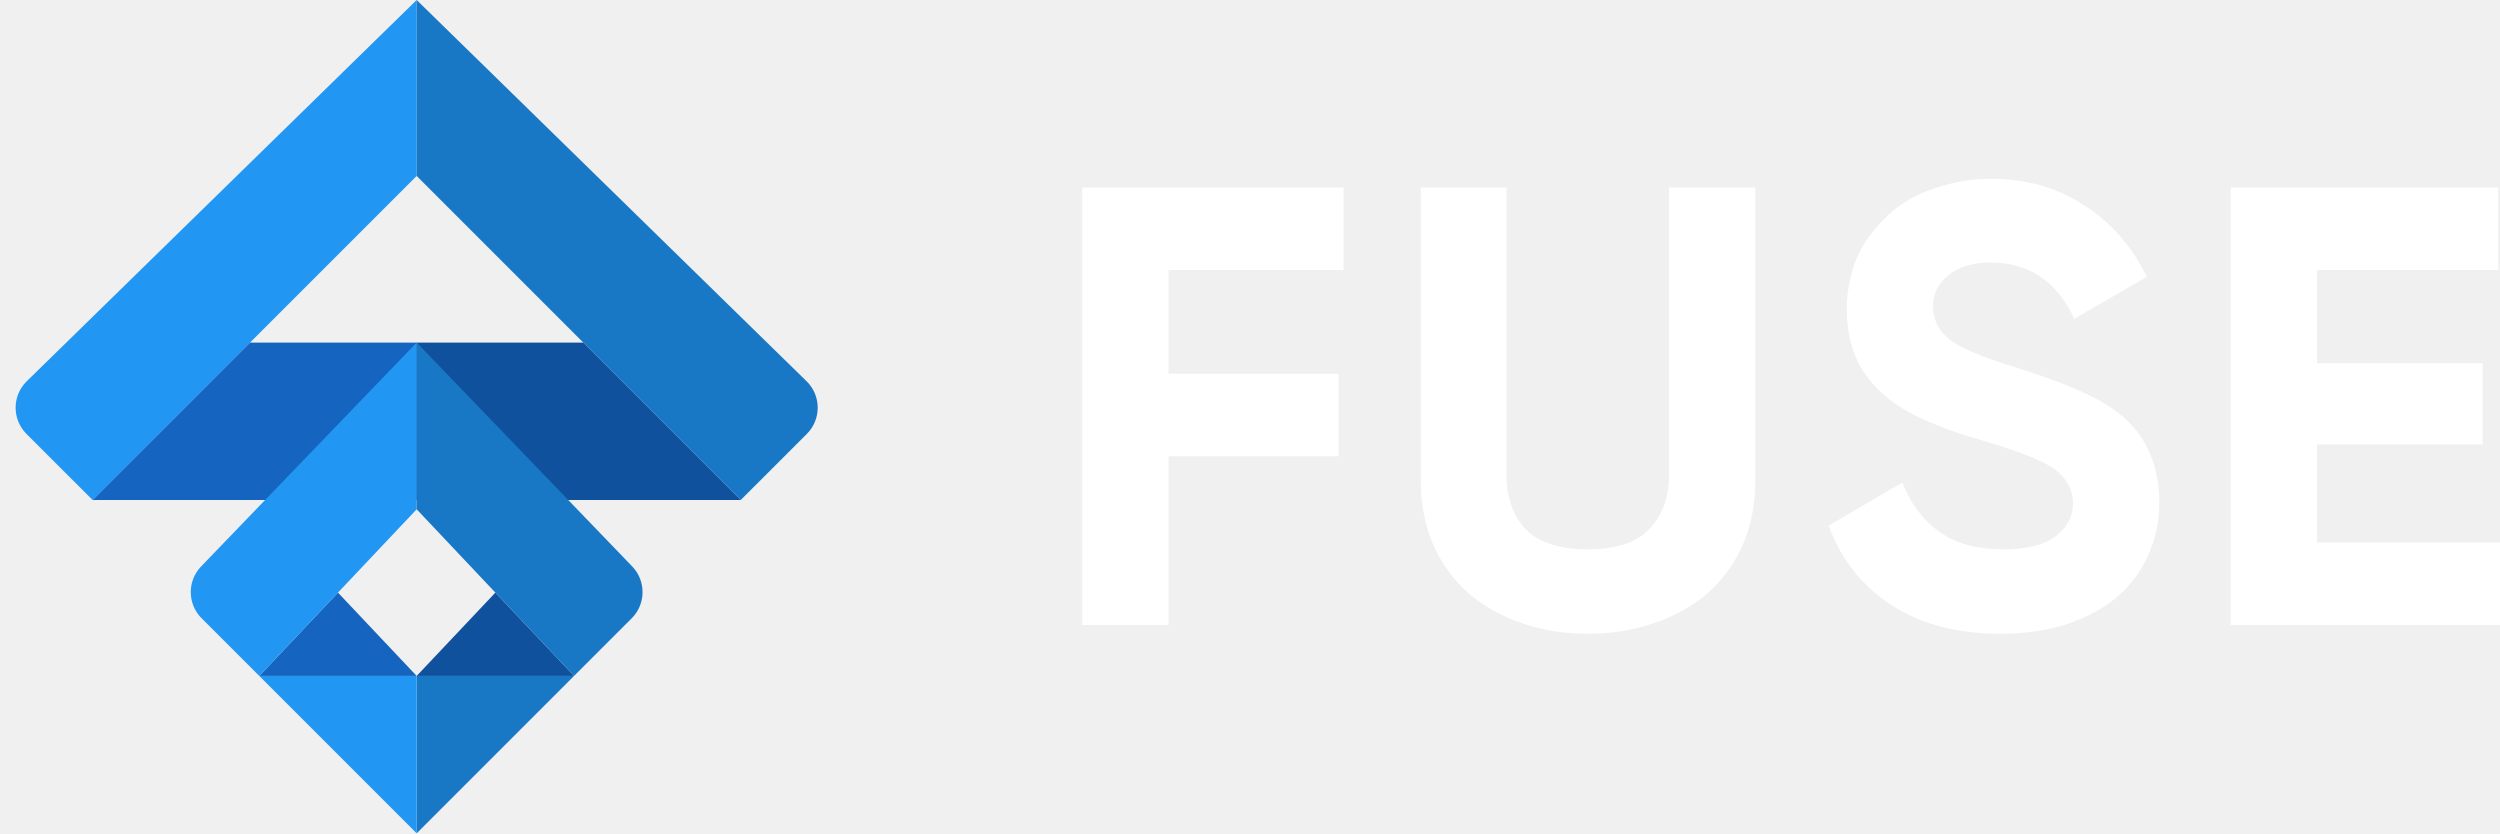
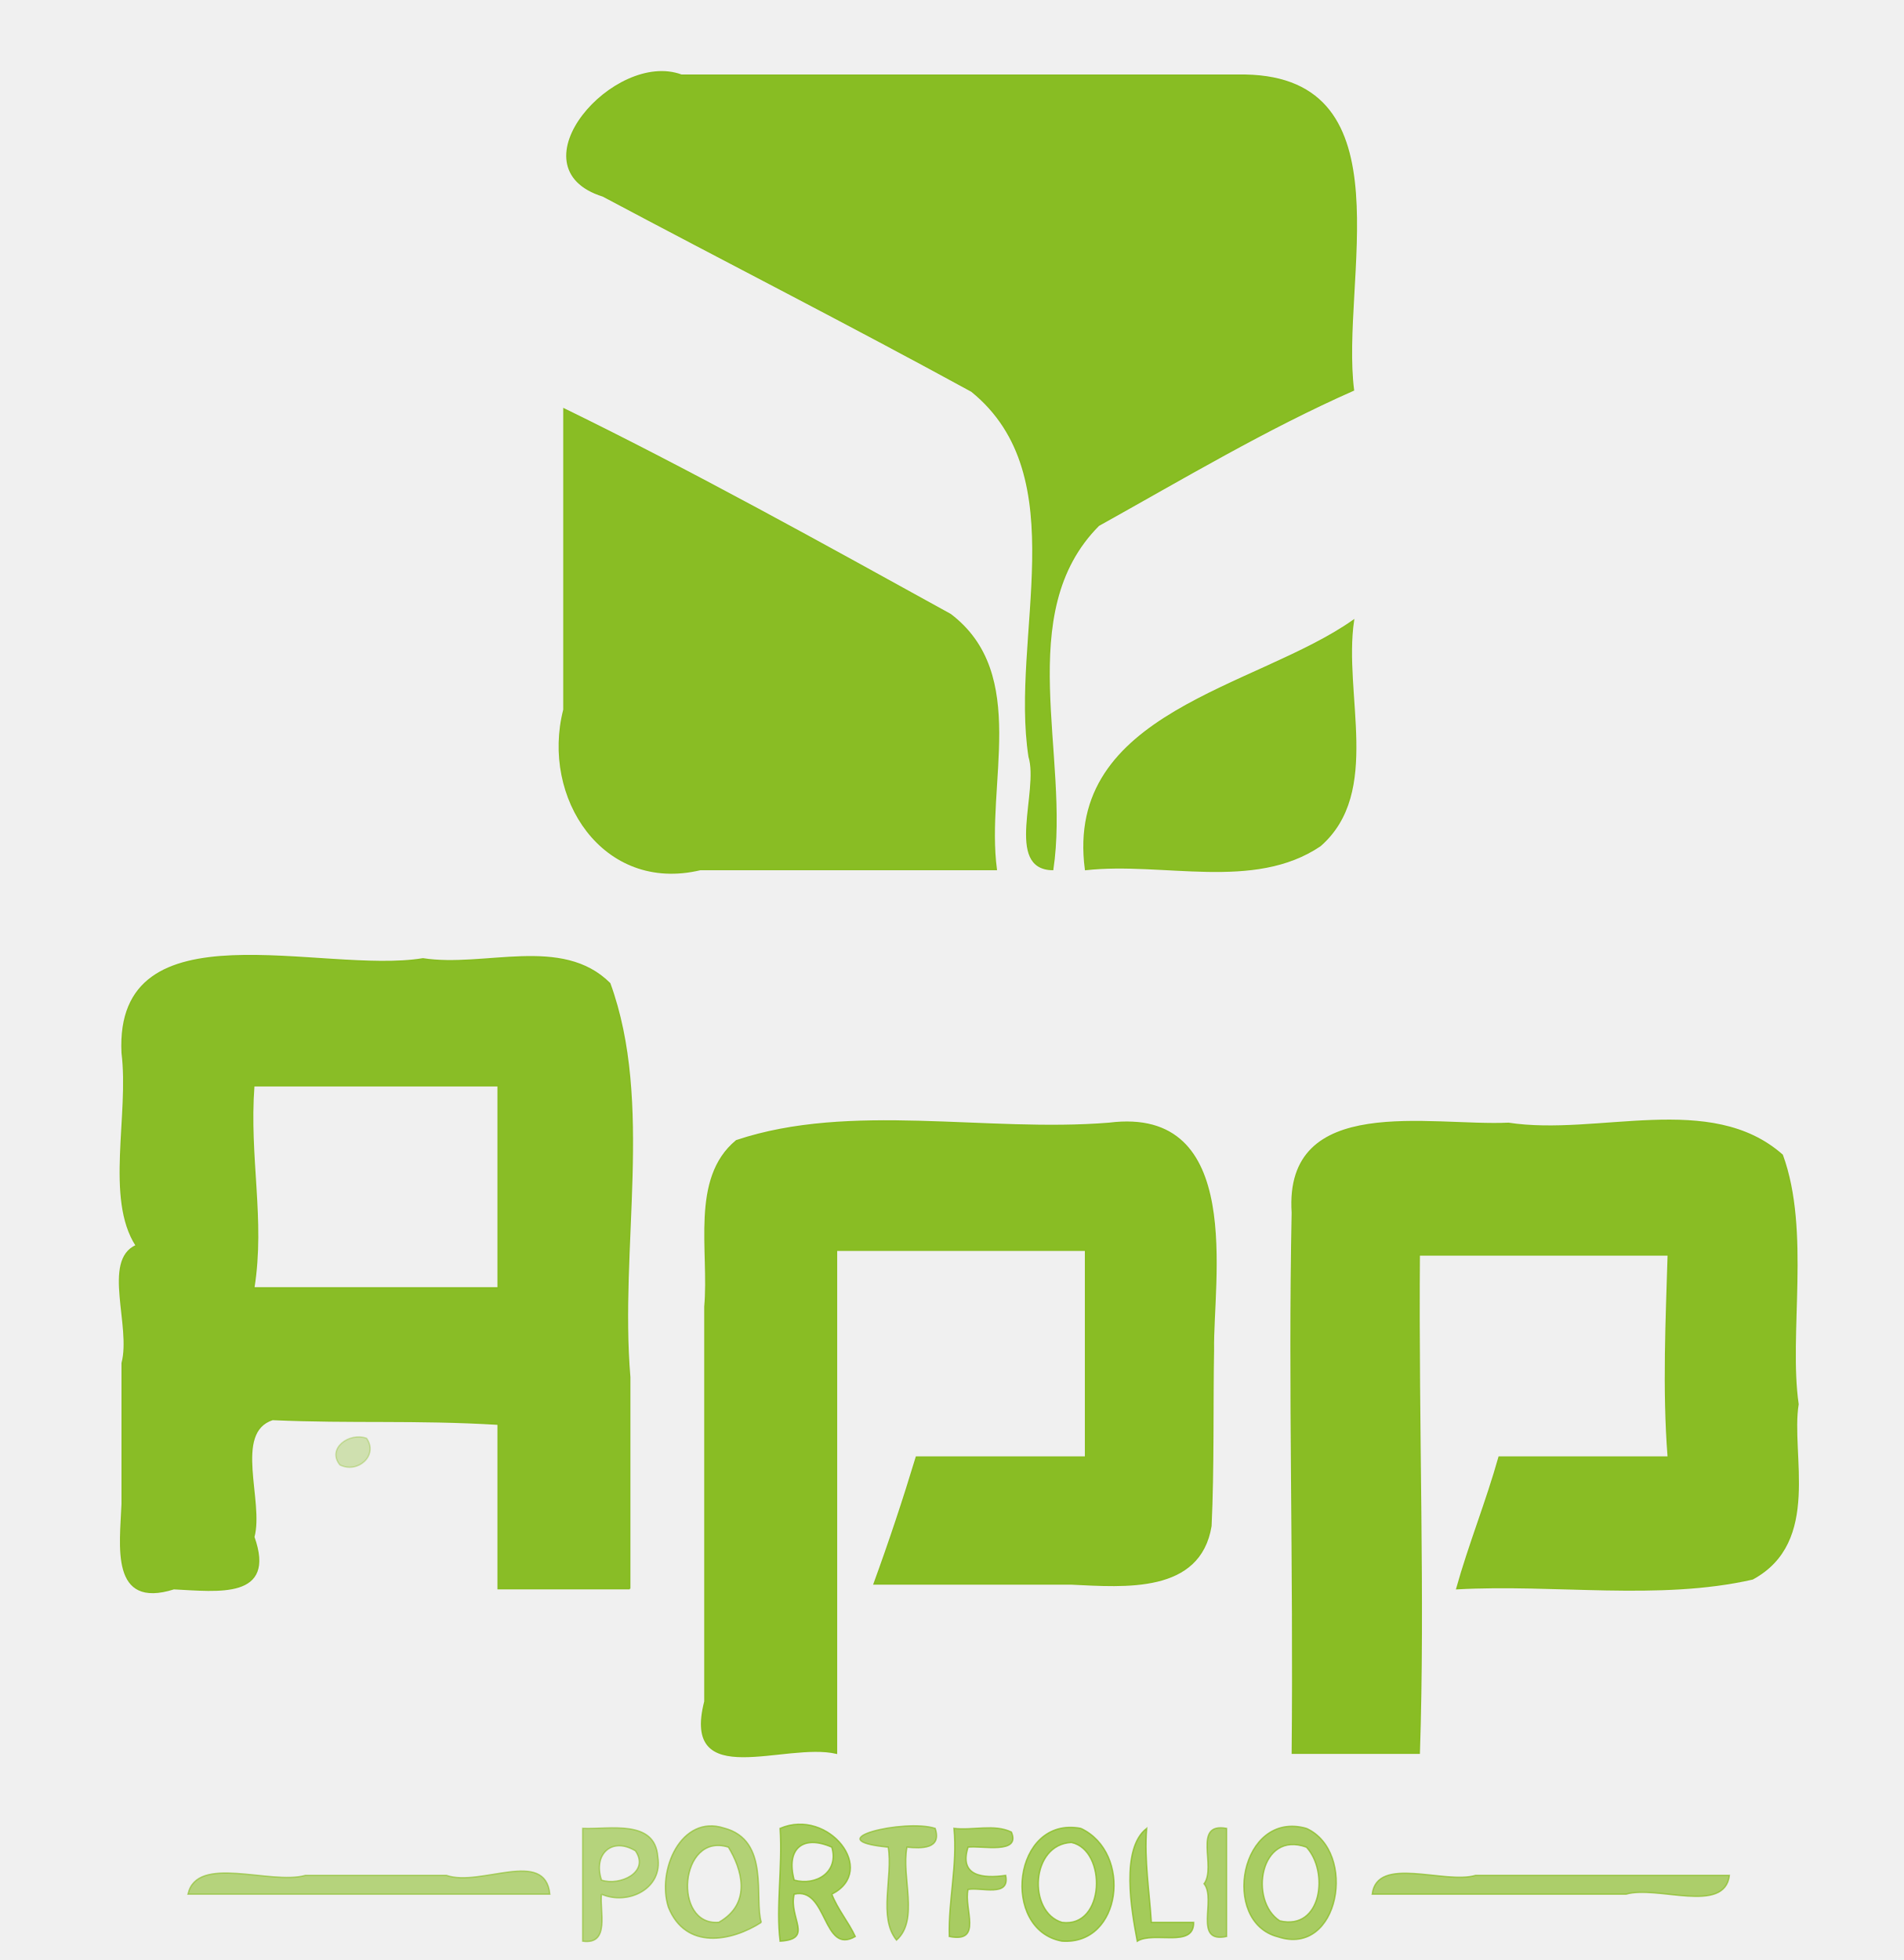
- <svg xmlns="http://www.w3.org/2000/svg" width="96" height="32" viewBox="0 0 96 32" fill="none">
-   <g clip-path="url(#clip0)">
-     <path d="M51.592 10.368H44.872V14.352H51.4V17.52H44.872V24H41.56V7.2H51.592V10.368ZM60.969 24.336C60.073 24.336 59.225 24.2 58.425 23.928C57.641 23.656 56.961 23.272 56.385 22.776C55.809 22.264 55.361 21.648 55.041 20.928C54.721 20.192 54.561 19.384 54.561 18.504V7.2H57.849V18.24C57.849 19.104 58.097 19.8 58.593 20.328C59.105 20.84 59.897 21.096 60.969 21.096C62.041 21.096 62.825 20.84 63.321 20.328C63.833 19.8 64.089 19.104 64.089 18.24V7.2H67.401V18.504C67.401 19.384 67.241 20.192 66.921 20.928C66.601 21.648 66.153 22.264 65.577 22.776C65.001 23.272 64.313 23.656 63.513 23.928C62.729 24.2 61.881 24.336 60.969 24.336ZM76.821 24.336C75.157 24.336 73.757 23.968 72.621 23.232C71.485 22.48 70.685 21.464 70.221 20.184L73.053 18.528C73.357 19.328 73.829 19.96 74.469 20.424C75.109 20.872 75.925 21.096 76.917 21.096C77.829 21.096 78.501 20.928 78.933 20.592C79.381 20.256 79.605 19.832 79.605 19.32C79.605 18.872 79.413 18.472 79.029 18.12C78.645 17.768 77.629 17.352 75.981 16.872C74.829 16.536 73.901 16.168 73.197 15.768C72.493 15.368 71.933 14.848 71.517 14.208C71.117 13.568 70.917 12.784 70.917 11.856C70.917 11.296 71.013 10.728 71.205 10.152C71.413 9.56 71.781 8.992 72.309 8.448C72.837 7.904 73.477 7.504 74.229 7.248C74.981 6.992 75.717 6.864 76.437 6.864C77.797 6.864 78.989 7.2 80.013 7.872C81.053 8.528 81.861 9.448 82.437 10.632L79.653 12.24C78.981 10.8 77.909 10.08 76.437 10.08C75.765 10.08 75.229 10.24 74.829 10.56C74.429 10.88 74.229 11.28 74.229 11.76C74.229 12.272 74.437 12.696 74.853 13.032C75.285 13.368 76.141 13.728 77.421 14.112C78.989 14.608 80.125 15.072 80.829 15.504C81.549 15.936 82.077 16.472 82.413 17.112C82.749 17.752 82.917 18.472 82.917 19.272C82.917 20.04 82.765 20.744 82.461 21.384C82.173 22.008 81.757 22.544 81.213 22.992C80.669 23.424 80.021 23.76 79.269 24C78.517 24.224 77.701 24.336 76.821 24.336ZM88.972 20.832H96.052V24H85.66V7.2H95.932V10.368H88.972V13.944H95.332V17.064H88.972V20.832Z" fill="white" />
-     <path d="M16 6.756V0L1.028 14.639C0.462 15.192 0.457 16.102 1.017 16.662L3.556 19.2" fill="#2196F3" />
-     <path d="M16 6.756V0L30.972 14.639C31.538 15.192 31.543 16.102 30.983 16.662L28.444 19.2" fill="#1878C6" />
-     <path d="M3.556 19.2L9.6 13.156H16V19.2" fill="#1565C0" />
-     <path d="M28.444 19.2L22.4 13.156H16V19.2" fill="#10519D" />
-     <path d="M16 25.956H9.956L12.978 22.756L16 25.956Z" fill="#1565C0" />
-     <path d="M16 32L22.044 25.956L16 25.956V32Z" fill="#1878C6" />
-     <path d="M16 32L9.956 25.956H16V32Z" fill="#2196F3" />
-     <path d="M16 25.956H22.044L19.022 22.756L16 25.956Z" fill="#10519D" />
-     <path d="M7.724 21.75C7.186 22.308 7.194 23.194 7.742 23.742L9.956 25.956L16 19.556V13.156" fill="#2196F3" />
-     <path d="M24.276 21.75C24.814 22.308 24.806 23.194 24.258 23.742L22.044 25.956L16 19.556V13.156" fill="#1878C6" />
+ <svg xmlns="http://www.w3.org/2000/svg" viewBox="0 0 405 417" width="405" height="417">
+   <g fill="None" fill-opacity="0.0" stroke="#000000" stroke-opacity="0.00" stroke-width="0.3">
+     <path d=" M 0.00 417.00  L 405.00 417.00 L 405.00 0.00 L 0.00 0.00 L 0.00 417.00 M 288.00 83.00  C 269.35 91.24 251.63 101.83 233.77 111.77 C 215.18 130.44 227.62 160.93 224.00 185.00 C 213.87 184.86 221.25 168.26 219.00 161.00 C 215.05 135.48 229.12 101.36 206.77 83.23 C 180.83 69.05 154.44 55.59 128.31 41.69 C 108.86 35.60 130.84 10.72 145.00 16.00 C 185.00 16.00 225.00 16.00 265.00 16.00 C 299.66 16.64 285.04 59.98 288.00 83.00 M 212.00 185.00  C 191.00 185.00 170.00 185.00 149.00 185.00 C 128.39 189.90 115.21 169.67 120.00 151.00 C 120.00 129.67 120.00 108.33 120.00 87.00 C 147.62 100.49 175.11 115.79 202.25 130.75 C 218.98 143.49 209.54 166.88 212.00 185.00 M 288.00 132.00  C 285.65 147.70 293.96 168.54 280.92 179.92 C 266.80 189.47 247.52 183.17 231.00 185.00 C 226.57 151.47 267.44 146.52 288.00 132.00 M 134.00 338.00  C 124.67 338.00 115.33 338.00 106.00 338.00 C 106.00 326.33 106.00 314.67 106.00 303.00 C 88.16 301.94 75.09 302.76 58.00 302.00 C 49.52 304.76 56.06 319.43 54.00 327.00 C 58.70 340.16 46.41 338.47 37.00 338.00 C 23.56 342.25 25.64 328.90 26.00 320.00 C 26.00 310.00 26.00 300.00 26.00 290.00 C 28.09 282.14 21.81 268.20 29.00 265.00 C 22.49 254.94 27.64 237.22 26.00 224.00 C 24.46 192.13 68.67 207.55 90.00 204.00 C 103.05 206.05 119.58 199.09 129.75 209.25 C 138.97 234.59 131.66 265.43 134.00 293.00 C 134.00 308.00 134.00 323.00 134.00 338.00 M 186.00 337.00  C 189.26 328.07 192.25 319.10 195.00 310.00 C 207.00 310.00 219.00 310.00 231.00 310.00 C 231.00 295.33 231.00 280.67 231.00 266.00 C 213.33 266.00 195.67 266.00 178.00 266.00 C 178.00 301.67 178.00 337.33 178.00 373.00 C 167.05 370.42 145.09 381.14 150.00 362.00 C 150.00 334.00 150.00 306.00 150.00 278.00 C 151.07 266.20 146.96 250.75 156.70 242.70 C 181.01 234.57 209.86 241.11 236.00 239.00 C 264.86 235.35 257.95 272.61 258.20 287.25 C 257.99 298.39 258.25 312.42 257.67 324.67 C 255.32 338.93 239.39 337.54 228.00 337.00 C 214.00 337.00 200.00 337.00 186.00 337.00 M 310.00 338.00  C 312.64 328.57 316.35 319.46 319.00 310.00 C 331.00 310.00 343.00 310.00 355.00 310.00 C 353.86 295.57 354.61 280.29 355.00 267.00 C 337.33 267.00 319.67 267.00 302.00 267.00 C 301.71 304.47 303.11 339.79 302.00 373.00 C 293.00 373.00 284.00 373.00 275.00 373.00 C 275.40 332.72 274.24 295.56 275.00 258.00 C 273.34 232.59 304.45 239.78 321.00 239.00 C 340.05 241.92 364.01 232.28 379.25 245.75 C 385.15 261.86 380.44 283.98 382.60 298.75 C 380.86 309.38 387.51 328.02 372.92 335.92 C 352.98 340.46 330.84 336.84 310.00 338.00 M 78.00 306.00  C 80.57 309.62 76.14 313.58 72.33 311.67 C 69.51 308.18 74.30 304.67 78.00 306.00 M 162.00 409.00  C 155.67 413.07 145.93 414.96 142.23 405.77 C 139.71 397.92 144.97 385.97 154.07 388.93 C 163.95 391.50 160.43 403.94 162.00 409.00 M 128.00 403.00  C 127.56 406.50 129.91 413.83 124.00 413.00 C 124.00 405.00 124.00 397.00 124.00 389.00 C 129.69 389.24 139.38 387.00 139.97 395.03 C 141.14 401.95 133.47 405.43 128.00 403.00 M 177.00 403.00  C 178.28 406.26 180.53 408.86 182.00 412.00 C 175.02 416.05 176.12 401.34 169.00 403.00 C 167.79 408.09 173.27 412.56 166.00 413.00 C 165.09 405.79 166.53 397.29 166.00 389.00 C 176.30 384.56 186.89 397.99 177.00 403.00 M 199.00 389.00  C 200.46 393.44 196.07 393.28 193.00 393.00 C 191.75 399.31 195.65 408.45 190.77 412.77 C 186.81 407.88 190.06 399.31 189.00 393.00 C 173.35 391.46 192.57 386.89 199.00 389.00 M 206.00 393.00  C 204.02 399.21 209.22 399.69 214.00 399.00 C 214.99 403.77 208.70 401.45 206.00 402.00 C 205.05 406.12 209.22 413.45 202.00 412.00 C 201.79 404.21 203.74 396.94 203.00 389.00 C 207.00 389.48 211.61 388.02 215.22 389.78 C 217.29 394.62 208.80 392.60 206.00 393.00 M 230.00 389.00  C 241.02 394.17 238.72 413.89 225.99 412.99 C 212.84 410.61 215.49 386.23 230.00 389.00 M 244.00 389.00  C 243.48 395.89 244.59 402.33 245.00 409.00 C 248.00 409.00 251.00 409.00 254.00 409.00 C 254.09 414.56 245.54 410.81 242.00 413.00 C 240.75 406.45 238.42 393.33 244.00 389.00 M 261.00 389.00  C 261.00 396.67 261.00 404.33 261.00 412.00 C 253.81 413.52 258.90 404.09 256.22 400.78 C 258.91 397.15 253.66 387.69 261.00 389.00 M 278.00 389.00  C 288.87 393.94 285.07 416.43 271.93 412.07 C 259.65 408.93 263.88 385.00 278.00 389.00 M 117.00 403.00  C 91.33 403.00 65.67 403.00 40.00 403.00 C 41.88 394.46 57.49 401.09 65.00 399.00 C 75.00 399.00 85.00 399.00 95.00 399.00 C 102.30 401.50 116.02 393.21 117.00 403.00 M 368.00 399.00  C 366.98 407.33 352.61 401.05 346.00 403.00 C 328.00 403.00 310.00 403.00 292.00 403.00 C 293.02 394.67 307.39 400.95 314.00 399.00 C 332.00 399.00 350.00 399.00 368.00 399.00 M 239.00 404.00  C 238.85 405.63 237.49 403.87 239.00 404.00 M 171.00 406.00  C 170.85 407.63 169.49 405.87 171.00 406.00 M 173.00 406.00  C 172.85 407.63 171.49 405.87 173.00 406.00 M 181.00 406.00  C 180.85 407.63 179.49 405.87 181.00 406.00 M 171.00 408.00  C 170.85 409.63 169.49 407.87 171.00 408.00 M 173.00 408.00  C 172.85 409.63 171.49 407.87 173.00 408.00 Z" />
  </g>
-   <defs>
-     <clipPath id="clip0">
-       <rect width="96" height="32" fill="white" />
-     </clipPath>
-   </defs>
+   <g fill="None" fill-opacity="0.0" stroke="#85BB1D" stroke-opacity="0.97" stroke-width="0.3">
+     <path d=" M 288.00 83.00  C 285.04 59.98 299.66 16.64 265.00 16.00 C 225.00 16.00 185.00 16.00 145.00 16.00 C 130.84 10.72 108.86 35.60 128.31 41.69 C 154.44 55.59 180.83 69.05 206.77 83.23 C 229.12 101.36 215.05 135.48 219.00 161.00 C 221.25 168.26 213.87 184.86 224.00 185.00 C 227.62 160.93 215.18 130.44 233.77 111.77 C 251.63 101.83 269.35 91.24 288.00 83.00 Z" />
+   </g>
+   <g fill="None" fill-opacity="0.0" stroke="#85BB1D" stroke-opacity="0.96" stroke-width="0.3">
+     <path d=" M 212.00 185.00  C 209.54 166.88 218.98 143.49 202.25 130.75 C 175.11 115.79 147.62 100.49 120.00 87.00 C 120.00 108.33 120.00 129.67 120.00 151.00 C 115.21 169.67 128.39 189.90 149.00 185.00 C 170.00 185.00 191.00 185.00 212.00 185.00 Z" />
+   </g>
+   <g fill="None" fill-opacity="0.0" stroke="#85BB1D" stroke-opacity="0.96" stroke-width="0.3">
+     <path d=" M 288.00 132.00  C 267.44 146.52 226.57 151.47 231.00 185.00 C 247.52 183.17 266.80 189.47 280.92 179.92 C 293.96 168.54 285.65 147.70 288.00 132.00 Z" />
+   </g>
+   <g fill="None" fill-opacity="0.0" stroke="#85BB1D" stroke-opacity="0.95" stroke-width="0.3">
+     <path d=" M 134.00 338.00  C 134.00 323.00 134.00 308.00 134.00 293.00 C 131.66 265.43 138.97 234.59 129.75 209.25 C 119.58 199.09 103.05 206.05 90.00 204.00 C 68.67 207.55 24.46 192.13 26.00 224.00 C 27.64 237.22 22.49 254.94 29.00 265.00 C 21.81 268.20 28.09 282.14 26.00 290.00 C 26.00 300.00 26.00 310.00 26.00 320.00 C 25.64 328.90 23.56 342.25 37.00 338.00 C 46.41 338.47 58.70 340.16 54.00 327.00 C 56.06 319.43 49.52 304.76 58.00 302.00 C 75.09 302.76 88.16 301.94 106.00 303.00 C 106.00 314.67 106.00 326.33 106.00 338.00 C 115.33 338.00 124.67 338.00 134.00 338.00 M 106.00 231.00  C 106.00 245.33 106.00 259.67 106.00 274.00 C 88.67 274.00 71.33 274.00 54.00 274.00 C 56.31 259.44 52.86 246.36 54.00 231.00 C 71.33 231.00 88.67 231.00 106.00 231.00 Z" />
+   </g>
+   <g fill="None" fill-opacity="0.0" stroke="#000000" stroke-opacity="0.00" stroke-width="0.3">
+     <path d=" M 106.00 231.00  C 88.67 231.00 71.33 231.00 54.00 231.00 C 52.86 246.36 56.31 259.44 54.00 274.00 C 71.33 274.00 88.67 274.00 106.00 274.00 C 106.00 259.67 106.00 245.33 106.00 231.00 Z" />
+   </g>
+   <g fill="None" fill-opacity="0.0" stroke="#85BB1D" stroke-opacity="0.96" stroke-width="0.3">
+     <path d=" M 186.00 337.00  C 200.00 337.00 214.00 337.00 228.00 337.00 C 239.39 337.54 255.32 338.93 257.67 324.67 C 258.25 312.42 257.99 298.39 258.20 287.25 C 257.95 272.61 264.86 235.35 236.00 239.00 C 209.86 241.11 181.01 234.57 156.70 242.70 C 146.96 250.75 151.07 266.20 150.00 278.00 C 150.00 306.00 150.00 334.00 150.00 362.00 C 145.09 381.14 167.05 370.42 178.00 373.00 C 178.00 337.33 178.00 301.67 178.00 266.00 C 195.67 266.00 213.33 266.00 231.00 266.00 C 231.00 280.67 231.00 295.33 231.00 310.00 C 219.00 310.00 207.00 310.00 195.00 310.00 C 192.25 319.10 189.26 328.07 186.00 337.00 Z" />
+   </g>
+   <g fill="None" fill-opacity="0.0" stroke="#85BB1D" stroke-opacity="0.96" stroke-width="0.3">
+     <path d=" M 310.00 338.00  C 330.84 336.84 352.98 340.46 372.92 335.92 C 387.51 328.02 380.86 309.38 382.60 298.75 C 380.44 283.98 385.15 261.86 379.25 245.75 C 364.01 232.28 340.05 241.92 321.00 239.00 C 304.45 239.78 273.34 232.59 275.00 258.00 C 274.24 295.56 275.40 332.72 275.00 373.00 C 284.00 373.00 293.00 373.00 302.00 373.00 C 303.11 339.79 301.71 304.47 302.00 267.00 C 319.67 267.00 337.33 267.00 355.00 267.00 C 354.61 280.29 353.86 295.57 355.00 310.00 C 343.00 310.00 331.00 310.00 319.00 310.00 C 316.35 319.46 312.64 328.57 310.00 338.00 Z" />
+   </g>
+   <g fill="None" fill-opacity="0.0" stroke="#85BB1D" stroke-opacity="0.31" stroke-width="0.3">
+     <path d=" M 78.00 306.00  C 74.30 304.67 69.51 308.18 72.33 311.67 C 76.14 313.58 80.57 309.62 78.00 306.00 Z" />
+   </g>
+   <g fill="None" fill-opacity="0.0" stroke="#85BB1D" stroke-opacity="0.58" stroke-width="0.3">
+     <path d=" M 162.00 409.00  C 160.43 403.94 163.95 391.50 154.07 388.93 C 144.97 385.97 139.71 397.92 142.23 405.77 C 145.93 414.96 155.67 413.07 162.00 409.00 M 155.00 393.00  C 157.73 397.46 160.17 404.88 152.97 408.97 C 143.06 409.85 144.59 389.71 155.00 393.00 Z" />
+   </g>
+   <g fill="None" fill-opacity="0.0" stroke="#85BB1D" stroke-opacity="0.55" stroke-width="0.3">
+     <path d=" M 128.00 403.00  C 133.47 405.43 141.14 401.95 139.97 395.03 C 139.38 387.00 129.69 389.24 124.00 389.00 C 124.00 397.00 124.00 405.00 124.00 413.00 C 129.91 413.83 127.56 406.50 128.00 403.00 M 128.00 400.00  C 126.16 394.53 130.18 390.73 135.22 393.78 C 138.32 398.34 131.90 401.29 128.00 400.00 Z" />
+   </g>
+   <g fill="None" fill-opacity="0.0" stroke="#85BB1D" stroke-opacity="0.71" stroke-width="0.3">
+     <path d=" M 177.00 403.00  C 186.89 397.99 176.30 384.56 166.00 389.00 C 166.53 397.29 165.09 405.79 166.00 413.00 C 173.27 412.56 167.79 408.09 169.00 403.00 C 176.12 401.34 175.02 416.05 182.00 412.00 C 180.53 408.86 178.28 406.26 177.00 403.00 M 177.00 393.00  C 178.55 398.26 173.69 401.28 169.00 400.00 C 167.18 393.21 170.95 390.33 177.00 393.00 Z" />
+   </g>
+   <g fill="None" fill-opacity="0.0" stroke="#85BB1D" stroke-opacity="0.61" stroke-width="0.3">
+     <path d=" M 199.00 389.00  C 192.57 386.89 173.35 391.46 189.00 393.00 C 190.06 399.31 186.81 407.88 190.77 412.77 C 195.65 408.45 191.75 399.31 193.00 393.00 C 196.07 393.28 200.46 393.44 199.00 389.00 Z" />
+   </g>
+   <g fill="None" fill-opacity="0.0" stroke="#85BB1D" stroke-opacity="0.67" stroke-width="0.3">
+     <path d=" M 206.00 393.00  C 208.80 392.60 217.29 394.62 215.22 389.78 C 211.61 388.02 207.00 389.48 203.00 389.00 C 203.74 396.94 201.79 404.21 202.00 412.00 C 209.22 413.45 205.05 406.12 206.00 402.00 C 208.70 401.45 214.99 403.77 214.00 399.00 C 209.22 399.69 204.02 399.21 206.00 393.00 Z" />
+   </g>
+   <g fill="None" fill-opacity="0.0" stroke="#85BB1D" stroke-opacity="0.71" stroke-width="0.3">
+     <path d=" M 230.00 389.00  C 215.49 386.23 212.84 410.61 225.99 412.99 C 238.72 413.89 241.02 394.17 230.00 389.00 M 228.00 392.00  C 235.56 393.62 235.20 410.19 226.00 409.00 C 218.65 406.81 219.30 392.37 228.00 392.00 Z" />
+   </g>
+   <g fill="None" fill-opacity="0.0" stroke="#85BB1D" stroke-opacity="0.71" stroke-width="0.3">
+     <path d=" M 244.00 389.00  C 238.42 393.33 240.75 406.45 242.00 413.00 C 245.54 410.81 254.09 414.56 254.00 409.00 C 251.00 409.00 248.00 409.00 245.00 409.00 C 244.59 402.33 243.48 395.89 244.00 389.00 Z" />
+   </g>
+   <g fill="None" fill-opacity="0.0" stroke="#85BB1D" stroke-opacity="0.63" stroke-width="0.3">
+     <path d=" M 261.00 389.00  C 253.66 387.69 258.91 397.15 256.22 400.78 C 258.90 404.09 253.81 413.52 261.00 412.00 C 261.00 404.33 261.00 396.67 261.00 389.00 Z" />
+   </g>
+   <g fill="None" fill-opacity="0.0" stroke="#85BB1D" stroke-opacity="0.67" stroke-width="0.3">
+     <path d=" M 278.00 389.00  C 263.88 385.00 259.65 408.93 271.93 412.07 C 285.07 416.43 288.87 393.94 278.00 389.00 M 278.00 393.00  C 282.78 398.12 281.32 410.78 272.33 408.67 C 265.69 404.39 268.13 389.37 278.00 393.00 Z" />
+   </g>
+   <g fill="None" fill-opacity="0.0" stroke="#000000" stroke-opacity="0.00" stroke-width="0.3">
+     <path d=" M 177.00 393.00  C 170.95 390.33 167.18 393.21 169.00 400.00 C 173.69 401.28 178.55 398.26 177.00 393.00 Z" />
+   </g>
+   <g fill="None" fill-opacity="0.0" stroke="#000000" stroke-opacity="0.00" stroke-width="0.3">
+     <path d=" M 228.00 392.00  C 219.30 392.37 218.65 406.81 226.00 409.00 C 235.20 410.19 235.56 393.62 228.00 392.00 Z" />
+   </g>
+   <g fill="None" fill-opacity="0.0" stroke="#000000" stroke-opacity="0.00" stroke-width="0.3">
+     <path d=" M 128.00 400.00  C 131.90 401.29 138.32 398.34 135.22 393.78 C 130.18 390.73 126.16 394.53 128.00 400.00 Z" />
+   </g>
+   <g fill="None" fill-opacity="0.0" stroke="#000000" stroke-opacity="0.00" stroke-width="0.3">
+     <path d=" M 155.00 393.00  C 144.59 389.71 143.06 409.85 152.97 408.97 C 160.17 404.88 157.73 397.46 155.00 393.00 Z" />
+   </g>
+   <g fill="None" fill-opacity="0.0" stroke="#000000" stroke-opacity="0.00" stroke-width="0.3">
+     <path d=" M 278.00 393.00  C 268.13 389.37 265.69 404.39 272.33 408.67 C 281.32 410.78 282.78 398.12 278.00 393.00 Z" />
+   </g>
+   <g fill="None" fill-opacity="0.0" stroke="#85BB1D" stroke-opacity="0.55" stroke-width="0.3">
+     <path d=" M 117.00 403.00  C 116.02 393.21 102.30 401.50 95.00 399.00 C 85.00 399.00 75.00 399.00 65.00 399.00 C 57.49 401.09 41.88 394.46 40.00 403.00 C 65.67 403.00 91.33 403.00 117.00 403.00 Z" />
+   </g>
+   <g fill="None" fill-opacity="0.0" stroke="#85BB1D" stroke-opacity="0.63" stroke-width="0.3">
+     <path d=" M 368.00 399.00  C 350.00 399.00 332.00 399.00 314.00 399.00 C 307.39 400.95 293.02 394.67 292.00 403.00 C 310.00 403.00 328.00 403.00 346.00 403.00 C 352.61 401.05 366.98 407.33 368.00 399.00 Z" />
+   </g>
+   <g fill="None" fill-opacity="0.0" stroke="#85BB1D" stroke-opacity="0.00" stroke-width="0.3">
+     <path d=" M 239.00 404.00  C 237.49 403.87 238.85 405.63 239.00 404.00 Z" />
+   </g>
+   <g fill="None" fill-opacity="0.0" stroke="#85BB1D" stroke-opacity="0.00" stroke-width="0.3">
+     <path d=" M 171.00 406.00  C 169.49 405.87 170.85 407.63 171.00 406.00 Z" />
+   </g>
+   <g fill="None" fill-opacity="0.0" stroke="#85BB1D" stroke-opacity="0.00" stroke-width="0.3">
+     <path d=" M 173.00 406.00  C 171.49 405.87 172.85 407.63 173.00 406.00 Z" />
+   </g>
+   <g fill="None" fill-opacity="0.0" stroke="#85BB1D" stroke-opacity="0.00" stroke-width="0.3">
+     <path d=" M 181.00 406.00  C 179.49 405.87 180.85 407.63 181.00 406.00 Z" />
+   </g>
+   <g fill="None" fill-opacity="0.0" stroke="#85BB1D" stroke-opacity="0.00" stroke-width="0.3">
+     <path d=" M 171.00 408.00  C 169.49 407.87 170.85 409.63 171.00 408.00 Z" />
+   </g>
+   <g fill="None" fill-opacity="0.0" stroke="#85BB1D" stroke-opacity="0.00" stroke-width="0.3">
+     <path d=" M 173.00 408.00  C 171.49 407.87 172.85 409.63 173.00 408.00 Z" />
+   </g>
+   <g fill="#000000" fill-opacity="0.00" stroke="None">
+     <path d=" M 0.00 417.00  L 405.00 417.00 L 405.00 0.00 L 0.00 0.00 L 0.00 417.00 M 288.00 83.00  C 269.35 91.24 251.63 101.83 233.77 111.77 C 215.18 130.44 227.62 160.93 224.00 185.00 C 213.87 184.86 221.25 168.26 219.00 161.00 C 215.05 135.48 229.12 101.36 206.77 83.23 C 180.83 69.05 154.44 55.59 128.31 41.69 C 108.86 35.60 130.84 10.72 145.00 16.00 C 185.00 16.00 225.00 16.00 265.00 16.00 C 299.66 16.64 285.04 59.98 288.00 83.00 M 212.00 185.00  C 191.00 185.00 170.00 185.00 149.00 185.00 C 128.39 189.90 115.21 169.67 120.00 151.00 C 120.00 129.67 120.00 108.33 120.00 87.00 C 147.62 100.49 175.11 115.79 202.25 130.75 C 218.98 143.49 209.54 166.88 212.00 185.00 M 288.00 132.00  C 285.65 147.70 293.96 168.54 280.92 179.92 C 266.80 189.47 247.52 183.17 231.00 185.00 C 226.57 151.47 267.44 146.52 288.00 132.00 M 134.00 338.00  C 124.67 338.00 115.33 338.00 106.00 338.00 C 106.00 326.33 106.00 314.67 106.00 303.00 C 88.16 301.94 75.09 302.76 58.00 302.00 C 49.52 304.76 56.06 319.43 54.00 327.00 C 58.70 340.16 46.41 338.47 37.00 338.00 C 23.56 342.25 25.64 328.90 26.00 320.00 C 26.00 310.00 26.00 300.00 26.00 290.00 C 28.09 282.14 21.81 268.20 29.00 265.00 C 22.49 254.94 27.64 237.22 26.00 224.00 C 24.46 192.13 68.67 207.55 90.00 204.00 C 103.05 206.05 119.58 199.09 129.75 209.25 C 138.97 234.59 131.66 265.43 134.00 293.00 C 134.00 308.00 134.00 323.00 134.00 338.00 M 186.00 337.00  C 189.26 328.07 192.25 319.10 195.00 310.00 C 207.00 310.00 219.00 310.00 231.00 310.00 C 231.00 295.33 231.00 280.67 231.00 266.00 C 213.33 266.00 195.67 266.00 178.00 266.00 C 178.00 301.67 178.00 337.33 178.00 373.00 C 167.05 370.42 145.09 381.14 150.00 362.00 C 150.00 334.00 150.00 306.00 150.00 278.00 C 151.07 266.20 146.96 250.75 156.70 242.70 C 181.01 234.57 209.86 241.11 236.00 239.00 C 264.86 235.35 257.95 272.61 258.20 287.25 C 257.99 298.39 258.25 312.42 257.67 324.67 C 255.32 338.93 239.39 337.54 228.00 337.00 C 214.00 337.00 200.00 337.00 186.00 337.00 M 310.00 338.00  C 312.64 328.57 316.35 319.46 319.00 310.00 C 331.00 310.00 343.00 310.00 355.00 310.00 C 353.86 295.57 354.61 280.29 355.00 267.00 C 337.33 267.00 319.67 267.00 302.00 267.00 C 301.71 304.47 303.11 339.79 302.00 373.00 C 293.00 373.00 284.00 373.00 275.00 373.00 C 275.40 332.72 274.24 295.56 275.00 258.00 C 273.34 232.59 304.45 239.78 321.00 239.00 C 340.05 241.92 364.01 232.28 379.25 245.75 C 385.15 261.86 380.44 283.98 382.60 298.75 C 380.86 309.38 387.51 328.02 372.92 335.92 C 352.98 340.46 330.84 336.84 310.00 338.00 M 78.00 306.00  C 80.57 309.62 76.14 313.58 72.33 311.67 C 69.51 308.18 74.30 304.67 78.00 306.00 M 162.00 409.00  C 155.67 413.07 145.93 414.96 142.23 405.77 C 139.71 397.92 144.97 385.97 154.07 388.93 C 163.95 391.50 160.43 403.94 162.00 409.00 M 128.00 403.00  C 127.56 406.50 129.91 413.83 124.00 413.00 C 124.00 405.00 124.00 397.00 124.00 389.00 C 129.69 389.24 139.38 387.00 139.97 395.03 C 141.14 401.95 133.47 405.43 128.00 403.00 M 177.00 403.00  C 178.28 406.26 180.53 408.86 182.00 412.00 C 175.02 416.05 176.12 401.34 169.00 403.00 C 167.79 408.09 173.27 412.56 166.00 413.00 C 165.09 405.79 166.53 397.29 166.00 389.00 C 176.30 384.56 186.89 397.99 177.00 403.00 M 199.00 389.00  C 200.46 393.44 196.07 393.28 193.00 393.00 C 191.75 399.31 195.65 408.45 190.77 412.77 C 186.81 407.88 190.06 399.31 189.00 393.00 C 173.35 391.46 192.57 386.89 199.00 389.00 M 206.00 393.00  C 204.02 399.21 209.22 399.69 214.00 399.00 C 214.99 403.77 208.70 401.45 206.00 402.00 C 205.05 406.12 209.22 413.45 202.00 412.00 C 201.79 404.21 203.74 396.94 203.00 389.00 C 207.00 389.48 211.61 388.02 215.22 389.78 C 217.29 394.62 208.80 392.60 206.00 393.00 M 230.00 389.00  C 241.02 394.17 238.72 413.89 225.99 412.99 C 212.84 410.61 215.49 386.23 230.00 389.00 M 244.00 389.00  C 243.48 395.89 244.59 402.33 245.00 409.00 C 248.00 409.00 251.00 409.00 254.00 409.00 C 254.09 414.56 245.54 410.81 242.00 413.00 C 240.75 406.45 238.42 393.33 244.00 389.00 M 261.00 389.00  C 261.00 396.67 261.00 404.33 261.00 412.00 C 253.81 413.52 258.90 404.09 256.22 400.78 C 258.91 397.15 253.66 387.69 261.00 389.00 M 278.00 389.00  C 288.87 393.94 285.07 416.43 271.93 412.07 C 259.65 408.93 263.88 385.00 278.00 389.00 M 117.00 403.00  C 91.33 403.00 65.67 403.00 40.00 403.00 C 41.88 394.46 57.49 401.09 65.00 399.00 C 75.00 399.00 85.00 399.00 95.00 399.00 C 102.30 401.50 116.02 393.21 117.00 403.00 M 368.00 399.00  C 366.98 407.33 352.61 401.05 346.00 403.00 C 328.00 403.00 310.00 403.00 292.00 403.00 C 293.02 394.67 307.39 400.95 314.00 399.00 C 332.00 399.00 350.00 399.00 368.00 399.00 M 239.00 404.00  C 238.85 405.63 237.49 403.87 239.00 404.00 M 171.00 406.00  C 170.85 407.63 169.49 405.87 171.00 406.00 M 173.00 406.00  C 172.85 407.63 171.49 405.87 173.00 406.00 M 181.00 406.00  C 180.85 407.63 179.49 405.87 181.00 406.00 M 171.00 408.00  C 170.85 409.63 169.49 407.87 171.00 408.00 M 173.00 408.00  C 172.85 409.63 171.49 407.87 173.00 408.00 Z" />
+   </g>
+   <g fill="#85BB1D" fill-opacity="0.97" stroke="None">
+     <path d=" M 288.00 83.00  C 285.04 59.98 299.66 16.64 265.00 16.00 C 225.00 16.00 185.00 16.00 145.00 16.00 C 130.84 10.72 108.86 35.60 128.31 41.69 C 154.44 55.59 180.83 69.05 206.77 83.23 C 229.12 101.36 215.05 135.48 219.00 161.00 C 221.25 168.26 213.87 184.86 224.00 185.00 C 227.62 160.93 215.18 130.44 233.77 111.77 C 251.63 101.83 269.35 91.24 288.00 83.00 Z" />
+   </g>
+   <g fill="#85BB1D" fill-opacity="0.96" stroke="None">
+     <path d=" M 212.00 185.00  C 209.54 166.88 218.98 143.49 202.25 130.75 C 175.11 115.79 147.62 100.49 120.00 87.00 C 120.00 108.33 120.00 129.67 120.00 151.00 C 115.21 169.67 128.39 189.90 149.00 185.00 C 170.00 185.00 191.00 185.00 212.00 185.00 Z" />
+   </g>
+   <g fill="#85BB1D" fill-opacity="0.96" stroke="None">
+     <path d=" M 288.00 132.00  C 267.44 146.52 226.57 151.47 231.00 185.00 C 247.52 183.17 266.80 189.47 280.92 179.92 C 293.96 168.54 285.65 147.70 288.00 132.00 Z" />
+   </g>
+   <g fill="#85BB1D" fill-opacity="0.95" stroke="None">
+     <path d=" M 134.00 338.00  C 134.00 323.00 134.00 308.00 134.00 293.00 C 131.66 265.43 138.97 234.59 129.75 209.25 C 119.58 199.09 103.05 206.05 90.00 204.00 C 68.67 207.55 24.46 192.13 26.00 224.00 C 27.64 237.22 22.49 254.94 29.00 265.00 C 21.81 268.20 28.09 282.14 26.00 290.00 C 26.00 300.00 26.00 310.00 26.00 320.00 C 25.64 328.90 23.56 342.25 37.00 338.00 C 46.41 338.47 58.70 340.16 54.00 327.00 C 56.06 319.43 49.52 304.76 58.00 302.00 C 75.09 302.76 88.16 301.94 106.00 303.00 C 106.00 314.67 106.00 326.33 106.00 338.00 C 115.33 338.00 124.67 338.00 134.00 338.00 M 106.00 231.00  C 106.00 245.33 106.00 259.67 106.00 274.00 C 88.67 274.00 71.33 274.00 54.00 274.00 C 56.31 259.44 52.86 246.36 54.00 231.00 C 71.33 231.00 88.67 231.00 106.00 231.00 Z" />
+   </g>
+   <g fill="#000000" fill-opacity="0.00" stroke="None">
+     <path d=" M 106.00 231.00  C 88.67 231.00 71.33 231.00 54.00 231.00 C 52.86 246.36 56.31 259.44 54.00 274.00 C 71.33 274.00 88.67 274.00 106.00 274.00 C 106.00 259.67 106.00 245.33 106.00 231.00 Z" />
+   </g>
+   <g fill="#85BB1D" fill-opacity="0.96" stroke="None">
+     <path d=" M 186.00 337.00  C 200.00 337.00 214.00 337.00 228.00 337.00 C 239.39 337.54 255.32 338.93 257.67 324.67 C 258.25 312.42 257.99 298.39 258.20 287.25 C 257.95 272.61 264.86 235.35 236.00 239.00 C 209.86 241.11 181.01 234.57 156.70 242.70 C 146.96 250.75 151.07 266.20 150.00 278.00 C 150.00 306.00 150.00 334.00 150.00 362.00 C 145.09 381.14 167.05 370.42 178.00 373.00 C 178.00 337.33 178.00 301.67 178.00 266.00 C 195.67 266.00 213.33 266.00 231.00 266.00 C 231.00 280.67 231.00 295.33 231.00 310.00 C 219.00 310.00 207.00 310.00 195.00 310.00 C 192.25 319.10 189.26 328.07 186.00 337.00 Z" />
+   </g>
+   <g fill="#85BB1D" fill-opacity="0.96" stroke="None">
+     <path d=" M 310.00 338.00  C 330.84 336.84 352.98 340.46 372.92 335.92 C 387.51 328.02 380.86 309.38 382.60 298.75 C 380.44 283.98 385.15 261.86 379.25 245.75 C 364.01 232.28 340.05 241.92 321.00 239.00 C 304.45 239.78 273.34 232.59 275.00 258.00 C 274.24 295.56 275.40 332.72 275.00 373.00 C 284.00 373.00 293.00 373.00 302.00 373.00 C 303.11 339.79 301.71 304.47 302.00 267.00 C 319.67 267.00 337.33 267.00 355.00 267.00 C 354.61 280.29 353.86 295.57 355.00 310.00 C 343.00 310.00 331.00 310.00 319.00 310.00 C 316.35 319.46 312.64 328.57 310.00 338.00 Z" />
+   </g>
+   <g fill="#85BB1D" fill-opacity="0.31" stroke="None">
+     <path d=" M 78.00 306.00  C 74.30 304.67 69.51 308.18 72.33 311.67 C 76.14 313.58 80.57 309.62 78.00 306.00 Z" />
+   </g>
+   <g fill="#85BB1D" fill-opacity="0.58" stroke="None">
+     <path d=" M 162.00 409.00  C 160.43 403.94 163.95 391.50 154.07 388.93 C 144.97 385.97 139.71 397.92 142.23 405.77 C 145.93 414.96 155.67 413.07 162.00 409.00 M 155.00 393.00  C 157.73 397.46 160.17 404.88 152.97 408.97 C 143.06 409.85 144.59 389.71 155.00 393.00 Z" />
+   </g>
+   <g fill="#85BB1D" fill-opacity="0.55" stroke="None">
+     <path d=" M 128.00 403.00  C 133.47 405.43 141.14 401.95 139.97 395.03 C 139.38 387.00 129.69 389.24 124.00 389.00 C 124.00 397.00 124.00 405.00 124.00 413.00 C 129.91 413.83 127.56 406.50 128.00 403.00 M 128.00 400.00  C 126.16 394.53 130.18 390.73 135.22 393.78 C 138.32 398.34 131.90 401.29 128.00 400.00 Z" />
+   </g>
+   <g fill="#85BB1D" fill-opacity="0.71" stroke="None">
+     <path d=" M 177.00 403.00  C 186.89 397.99 176.30 384.56 166.00 389.00 C 166.53 397.29 165.09 405.79 166.00 413.00 C 173.27 412.56 167.79 408.09 169.00 403.00 C 176.12 401.34 175.02 416.05 182.00 412.00 C 180.53 408.86 178.28 406.26 177.00 403.00 M 177.00 393.00  C 178.55 398.26 173.69 401.28 169.00 400.00 C 167.18 393.21 170.95 390.33 177.00 393.00 Z" />
+   </g>
+   <g fill="#85BB1D" fill-opacity="0.61" stroke="None">
+     <path d=" M 199.00 389.00  C 192.57 386.89 173.35 391.46 189.00 393.00 C 190.06 399.31 186.81 407.88 190.77 412.77 C 195.65 408.45 191.75 399.31 193.00 393.00 C 196.07 393.28 200.46 393.44 199.00 389.00 Z" />
+   </g>
+   <g fill="#85BB1D" fill-opacity="0.67" stroke="None">
+     <path d=" M 206.00 393.00  C 208.80 392.60 217.29 394.62 215.22 389.78 C 211.61 388.02 207.00 389.48 203.00 389.00 C 203.74 396.94 201.79 404.21 202.00 412.00 C 209.22 413.45 205.05 406.12 206.00 402.00 C 208.70 401.45 214.99 403.77 214.00 399.00 C 209.22 399.69 204.02 399.21 206.00 393.00 Z" />
+   </g>
+   <g fill="#85BB1D" fill-opacity="0.71" stroke="None">
+     <path d=" M 230.00 389.00  C 215.49 386.23 212.84 410.61 225.99 412.99 C 238.72 413.89 241.02 394.17 230.00 389.00 M 228.00 392.00  C 235.56 393.62 235.20 410.19 226.00 409.00 C 218.65 406.81 219.30 392.37 228.00 392.00 Z" />
+   </g>
+   <g fill="#85BB1D" fill-opacity="0.71" stroke="None">
+     <path d=" M 244.00 389.00  C 238.42 393.33 240.75 406.45 242.00 413.00 C 245.54 410.81 254.09 414.56 254.00 409.00 C 251.00 409.00 248.00 409.00 245.00 409.00 C 244.59 402.33 243.48 395.89 244.00 389.00 Z" />
+   </g>
+   <g fill="#85BB1D" fill-opacity="0.63" stroke="None">
+     <path d=" M 261.00 389.00  C 253.66 387.69 258.91 397.15 256.22 400.78 C 258.90 404.09 253.81 413.52 261.00 412.00 C 261.00 404.33 261.00 396.67 261.00 389.00 Z" />
+   </g>
+   <g fill="#85BB1D" fill-opacity="0.67" stroke="None">
+     <path d=" M 278.00 389.00  C 263.88 385.00 259.65 408.93 271.93 412.07 C 285.07 416.43 288.87 393.94 278.00 389.00 M 278.00 393.00  C 282.78 398.12 281.32 410.78 272.33 408.67 C 265.69 404.39 268.13 389.37 278.00 393.00 Z" />
+   </g>
+   <g fill="#000000" fill-opacity="0.00" stroke="None">
+     <path d=" M 177.00 393.00  C 170.95 390.33 167.18 393.21 169.00 400.00 C 173.69 401.28 178.55 398.26 177.00 393.00 Z" />
+   </g>
+   <g fill="#000000" fill-opacity="0.00" stroke="None">
+     <path d=" M 228.00 392.00  C 219.30 392.37 218.65 406.81 226.00 409.00 C 235.20 410.19 235.56 393.62 228.00 392.00 Z" />
+   </g>
+   <g fill="#000000" fill-opacity="0.00" stroke="None">
+     <path d=" M 128.00 400.00  C 131.90 401.29 138.32 398.34 135.22 393.78 C 130.18 390.73 126.16 394.53 128.00 400.00 Z" />
+   </g>
+   <g fill="#000000" fill-opacity="0.00" stroke="None">
+     <path d=" M 155.00 393.00  C 144.59 389.71 143.06 409.85 152.97 408.97 C 160.17 404.88 157.73 397.46 155.00 393.00 Z" />
+   </g>
+   <g fill="#000000" fill-opacity="0.00" stroke="None">
+     <path d=" M 278.00 393.00  C 268.13 389.37 265.69 404.39 272.33 408.67 C 281.32 410.78 282.78 398.12 278.00 393.00 Z" />
+   </g>
+   <g fill="#85BB1D" fill-opacity="0.55" stroke="None">
+     <path d=" M 117.00 403.00  C 116.02 393.21 102.30 401.50 95.00 399.00 C 85.00 399.00 75.00 399.00 65.00 399.00 C 57.49 401.09 41.88 394.46 40.00 403.00 C 65.67 403.00 91.33 403.00 117.00 403.00 Z" />
+   </g>
+   <g fill="#85BB1D" fill-opacity="0.63" stroke="None">
+     <path d=" M 368.00 399.00  C 350.00 399.00 332.00 399.00 314.00 399.00 C 307.39 400.95 293.02 394.67 292.00 403.00 C 310.00 403.00 328.00 403.00 346.00 403.00 C 352.61 401.05 366.98 407.33 368.00 399.00 Z" />
+   </g>
+   <g fill="#85BB1D" fill-opacity="0.00" stroke="None">
+     <path d=" M 239.00 404.00  C 237.49 403.87 238.85 405.63 239.00 404.00 Z" />
+   </g>
+   <g fill="#85BB1D" fill-opacity="0.00" stroke="None">
+     <path d=" M 171.00 406.00  C 169.49 405.87 170.85 407.63 171.00 406.00 Z" />
+   </g>
+   <g fill="#85BB1D" fill-opacity="0.00" stroke="None">
+     <path d=" M 173.00 406.00  C 171.49 405.87 172.85 407.63 173.00 406.00 Z" />
+   </g>
+   <g fill="#85BB1D" fill-opacity="0.00" stroke="None">
+     <path d=" M 181.00 406.00  C 179.49 405.87 180.85 407.63 181.00 406.00 Z" />
+   </g>
+   <g fill="#85BB1D" fill-opacity="0.00" stroke="None">
+     <path d=" M 171.00 408.00  C 169.49 407.87 170.85 409.63 171.00 408.00 Z" />
+   </g>
+   <g fill="#85BB1D" fill-opacity="0.00" stroke="None">
+     <path d=" M 173.00 408.00  C 171.49 407.87 172.85 409.63 173.00 408.00 Z" />
+   </g>
</svg>
